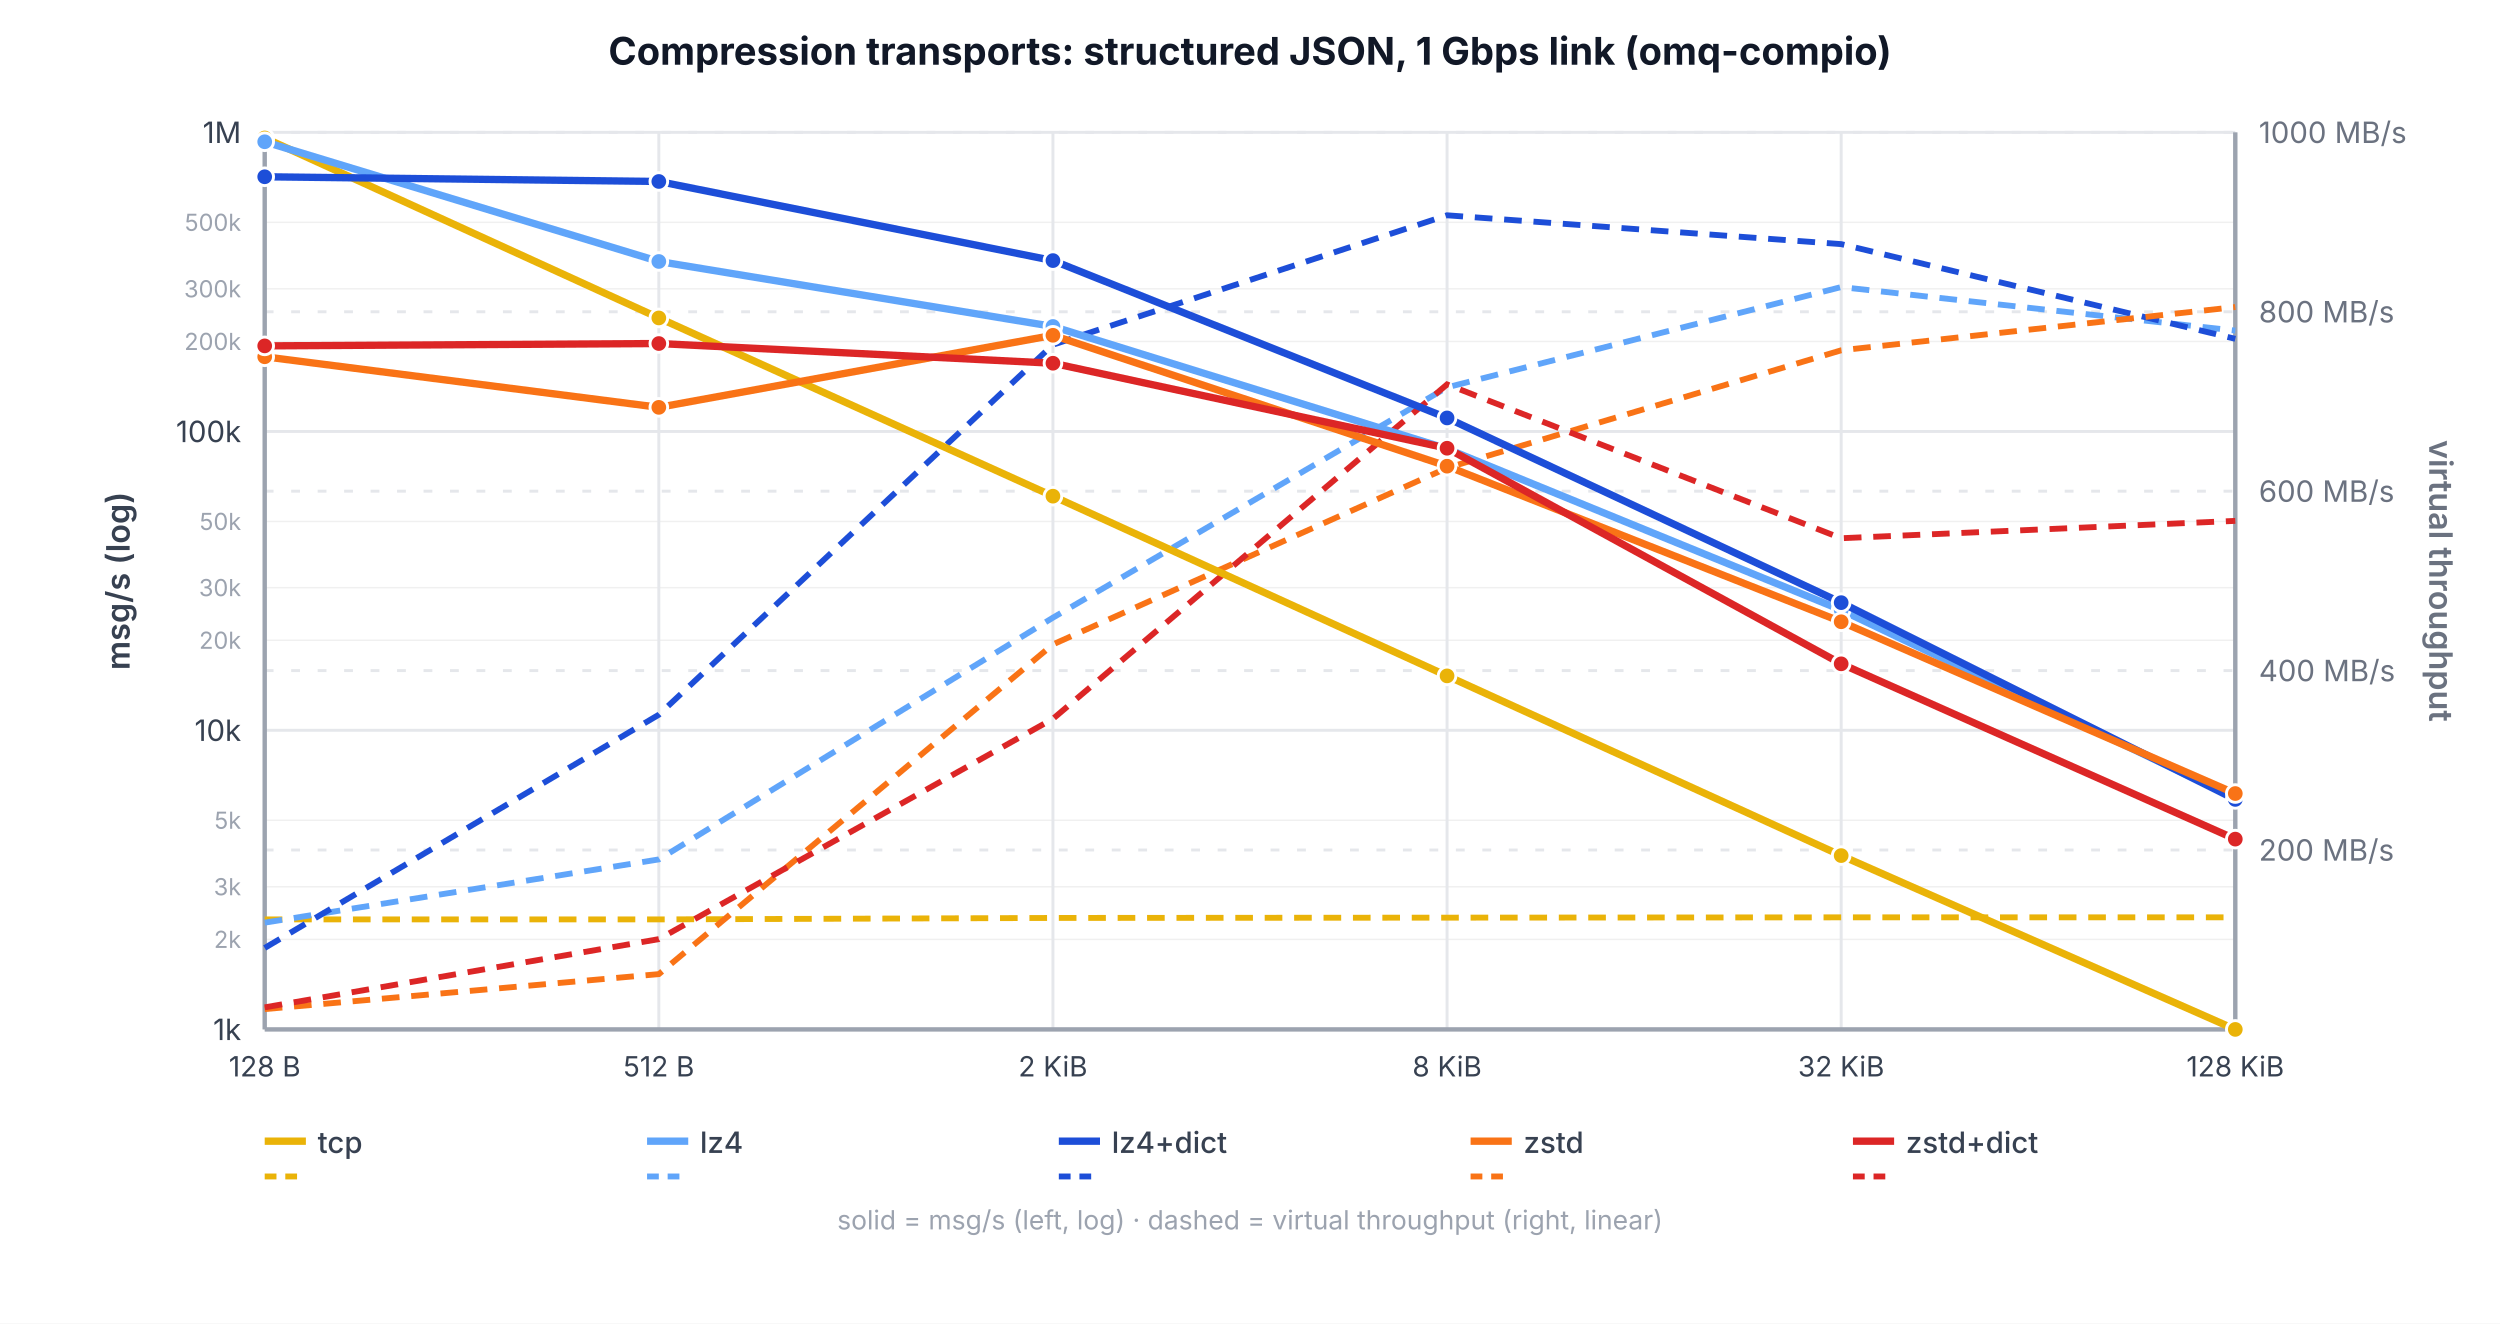
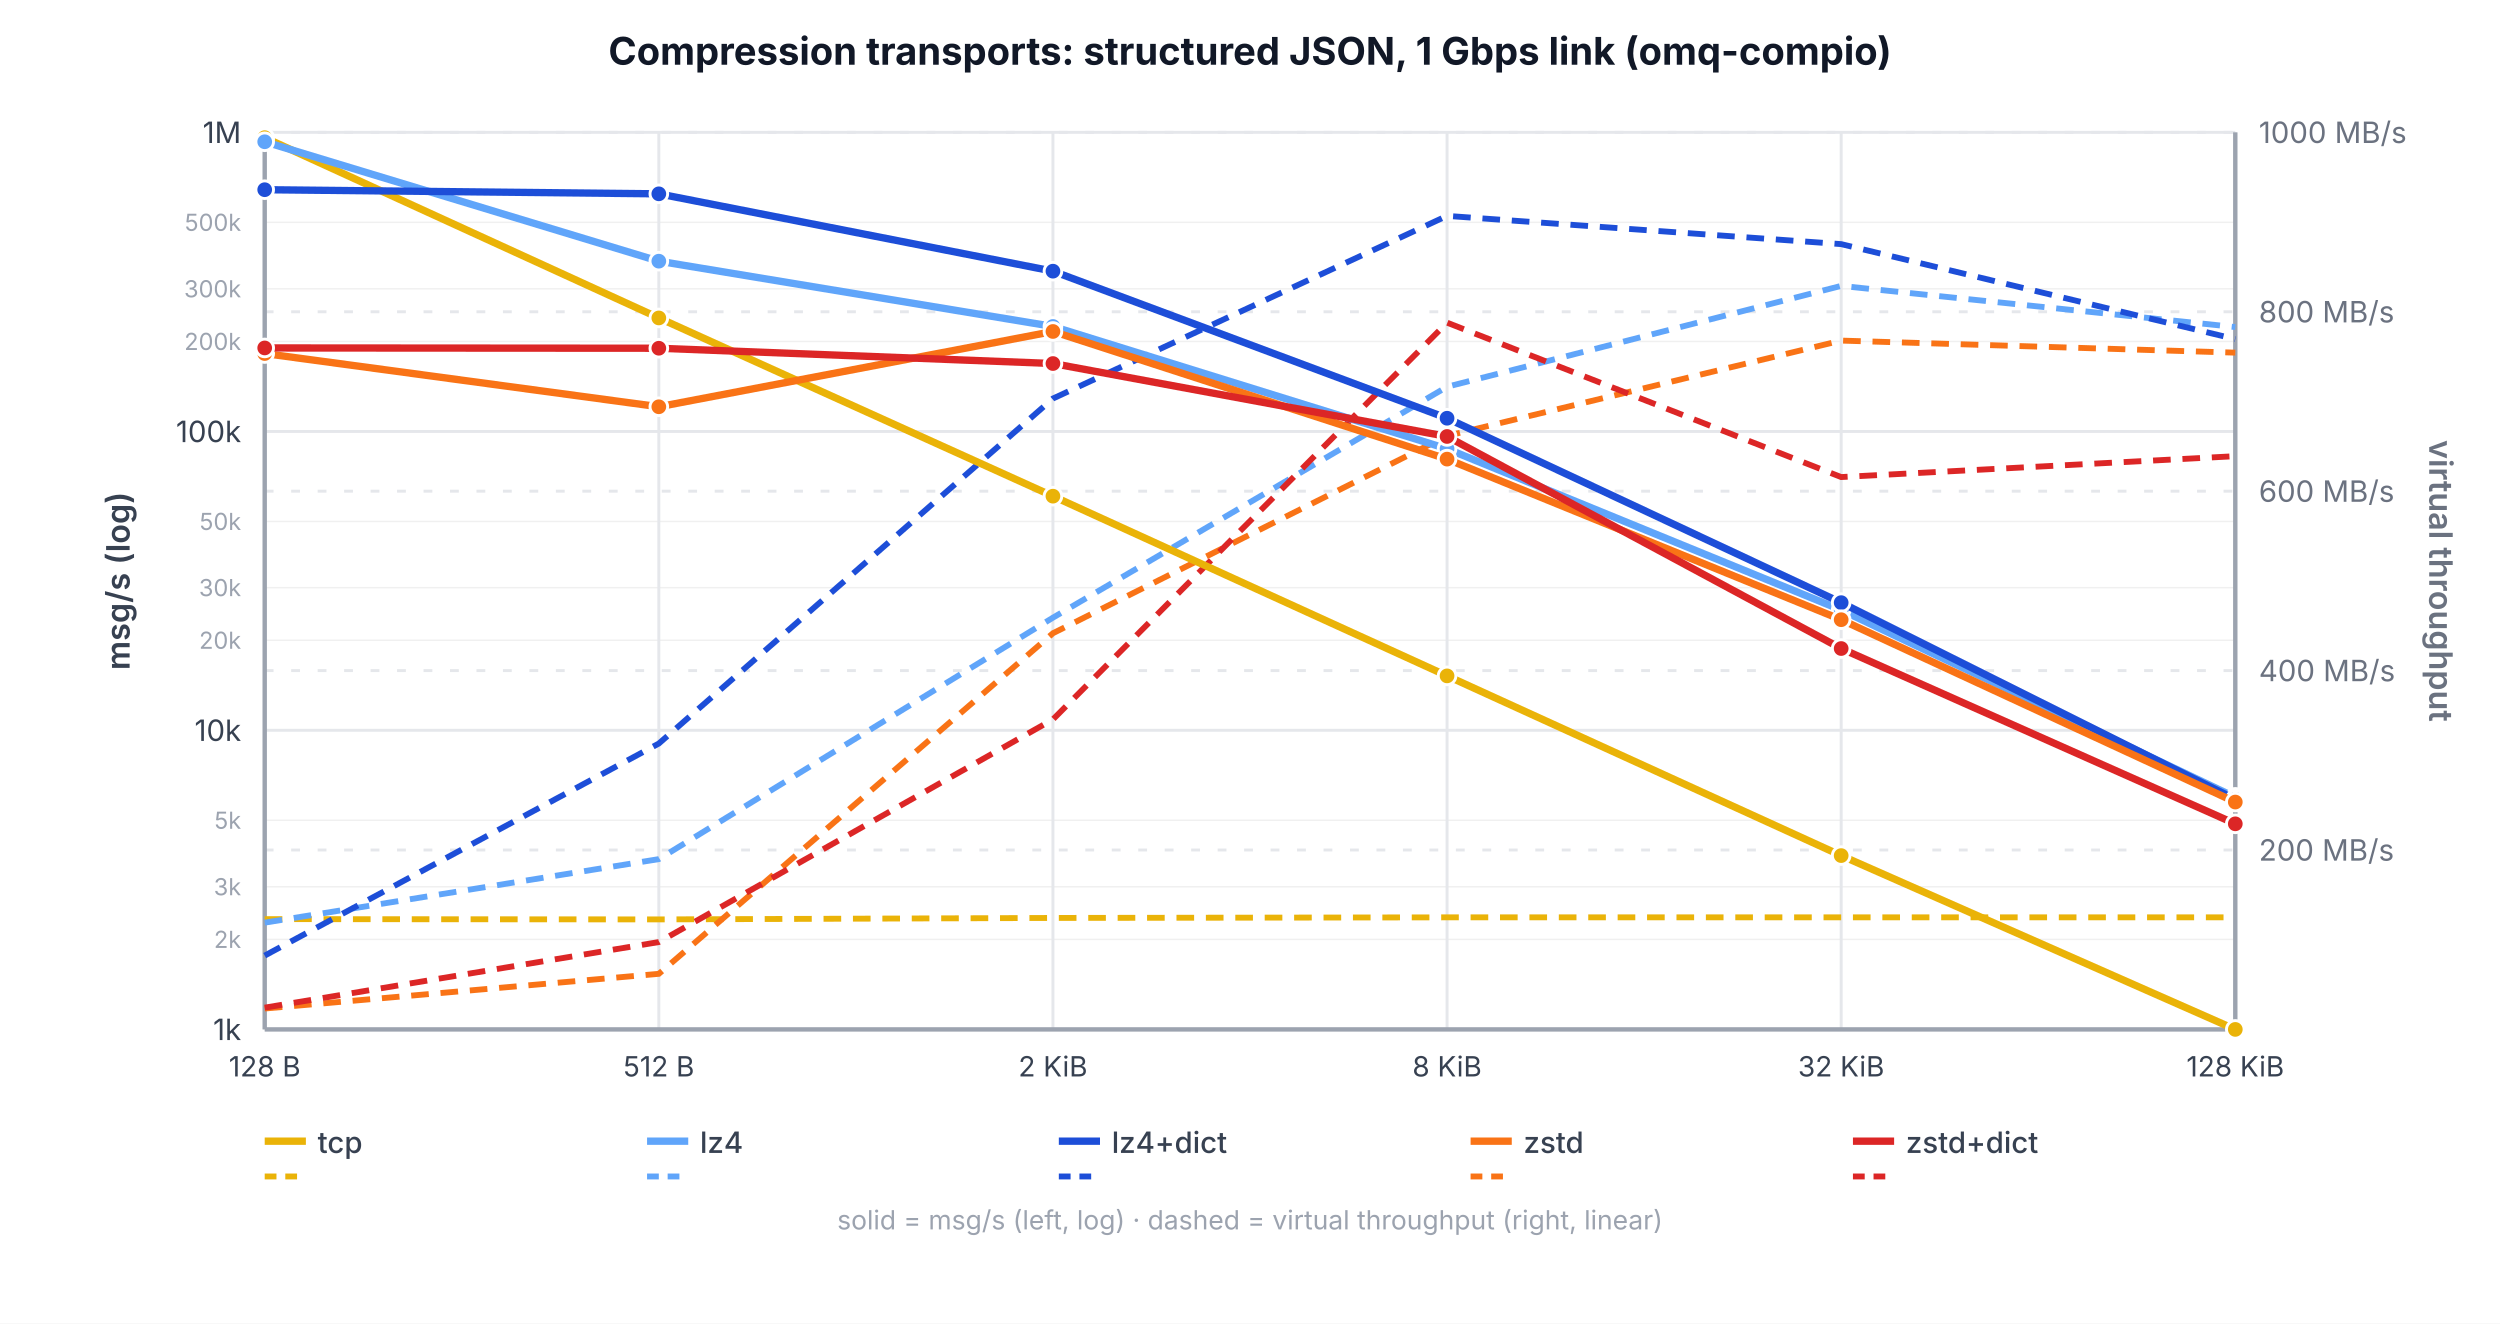
<svg xmlns="http://www.w3.org/2000/svg" viewBox="0 0 850 450" font-family="system-ui, -apple-system, sans-serif">
  <rect width="850" height="450" fill="white" />
  <line x1="90" y1="350.0" x2="760" y2="350.0" stroke="#e5e7eb" stroke-width="1" />
  <text x="82" y="350.0" text-anchor="end" dominant-baseline="middle" fill="#374151" font-size="10">1k</text>
  <line x1="90" y1="248.3" x2="760" y2="248.3" stroke="#e5e7eb" stroke-width="1" />
  <text x="82" y="248.3" text-anchor="end" dominant-baseline="middle" fill="#374151" font-size="10">10k</text>
  <line x1="90" y1="146.7" x2="760" y2="146.7" stroke="#e5e7eb" stroke-width="1" />
  <text x="82" y="146.7" text-anchor="end" dominant-baseline="middle" fill="#374151" font-size="10">100k</text>
  <line x1="90" y1="45.0" x2="760" y2="45.0" stroke="#e5e7eb" stroke-width="1" />
  <text x="82" y="45.0" text-anchor="end" dominant-baseline="middle" fill="#374151" font-size="10">1M</text>
  <line x1="90" y1="319.4" x2="760" y2="319.4" stroke="#f0f0f0" stroke-width="0.5" />
  <text x="82" y="319.4" text-anchor="end" dominant-baseline="middle" fill="#9ca3af" font-size="8">2k</text>
  <line x1="90" y1="301.5" x2="760" y2="301.5" stroke="#f0f0f0" stroke-width="0.5" />
  <text x="82" y="301.5" text-anchor="end" dominant-baseline="middle" fill="#9ca3af" font-size="8">3k</text>
  <line x1="90" y1="278.9" x2="760" y2="278.9" stroke="#f0f0f0" stroke-width="0.5" />
  <text x="82" y="278.9" text-anchor="end" dominant-baseline="middle" fill="#9ca3af" font-size="8">5k</text>
  <line x1="90" y1="217.7" x2="760" y2="217.7" stroke="#f0f0f0" stroke-width="0.5" />
  <text x="82" y="217.7" text-anchor="end" dominant-baseline="middle" fill="#9ca3af" font-size="8">20k</text>
  <line x1="90" y1="199.8" x2="760" y2="199.8" stroke="#f0f0f0" stroke-width="0.5" />
  <text x="82" y="199.8" text-anchor="end" dominant-baseline="middle" fill="#9ca3af" font-size="8">30k</text>
  <line x1="90" y1="177.3" x2="760" y2="177.3" stroke="#f0f0f0" stroke-width="0.5" />
  <text x="82" y="177.3" text-anchor="end" dominant-baseline="middle" fill="#9ca3af" font-size="8">50k</text>
  <line x1="90" y1="116.1" x2="760" y2="116.1" stroke="#f0f0f0" stroke-width="0.5" />
  <text x="82" y="116.1" text-anchor="end" dominant-baseline="middle" fill="#9ca3af" font-size="8">200k</text>
  <line x1="90" y1="98.2" x2="760" y2="98.2" stroke="#f0f0f0" stroke-width="0.5" />
  <text x="82" y="98.2" text-anchor="end" dominant-baseline="middle" fill="#9ca3af" font-size="8">300k</text>
  <line x1="90" y1="75.6" x2="760" y2="75.6" stroke="#f0f0f0" stroke-width="0.5" />
  <text x="82" y="75.6" text-anchor="end" dominant-baseline="middle" fill="#9ca3af" font-size="8">500k</text>
  <line x1="90" y1="289.0" x2="760" y2="289.0" stroke="#e5e7eb" stroke-width="1" stroke-dasharray="3,6" />
  <text x="768" y="289.0" text-anchor="start" dominant-baseline="middle" fill="#6b7280" font-size="10">200 MB/s</text>
  <line x1="90" y1="228.0" x2="760" y2="228.0" stroke="#e5e7eb" stroke-width="1" stroke-dasharray="3,6" />
  <text x="768" y="228.0" text-anchor="start" dominant-baseline="middle" fill="#6b7280" font-size="10">400 MB/s</text>
  <line x1="90" y1="167.0" x2="760" y2="167.0" stroke="#e5e7eb" stroke-width="1" stroke-dasharray="3,6" />
  <text x="768" y="167.0" text-anchor="start" dominant-baseline="middle" fill="#6b7280" font-size="10">600 MB/s</text>
  <line x1="90" y1="106.0" x2="760" y2="106.0" stroke="#e5e7eb" stroke-width="1" stroke-dasharray="3,6" />
  <text x="768" y="106.0" text-anchor="start" dominant-baseline="middle" fill="#6b7280" font-size="10">800 MB/s</text>
  <line x1="90" y1="45.0" x2="760" y2="45.0" stroke="#e5e7eb" stroke-width="1" stroke-dasharray="3,6" />
  <text x="768" y="45.0" text-anchor="start" dominant-baseline="middle" fill="#6b7280" font-size="10">1000 MB/s</text>
  <line x1="90.0" y1="45" x2="90.0" y2="350" stroke="#e5e7eb" stroke-width="1" />
  <line x1="224.0" y1="45" x2="224.0" y2="350" stroke="#e5e7eb" stroke-width="1" />
  <line x1="358.0" y1="45" x2="358.0" y2="350" stroke="#e5e7eb" stroke-width="1" />
  <line x1="492.0" y1="45" x2="492.0" y2="350" stroke="#e5e7eb" stroke-width="1" />
  <line x1="626.0" y1="45" x2="626.0" y2="350" stroke="#e5e7eb" stroke-width="1" />
  <line x1="760.0" y1="45" x2="760.0" y2="350" stroke="#e5e7eb" stroke-width="1" />
  <line x1="90" y1="45" x2="90" y2="350" stroke="#9ca3af" stroke-width="1.5" />
  <line x1="760" y1="45" x2="760" y2="350" stroke="#9ca3af" stroke-width="1.5" />
  <line x1="90" y1="350" x2="760" y2="350" stroke="#9ca3af" stroke-width="1.5" />
  <text x="90.0" y="366" text-anchor="middle" fill="#374151" font-size="9.5">128 B</text>
  <text x="224.0" y="366" text-anchor="middle" fill="#374151" font-size="9.5">512 B</text>
  <text x="358.0" y="366" text-anchor="middle" fill="#374151" font-size="9.5">2 KiB</text>
  <text x="492.0" y="366" text-anchor="middle" fill="#374151" font-size="9.5">8 KiB</text>
  <text x="626.0" y="366" text-anchor="middle" fill="#374151" font-size="9.5">32 KiB</text>
  <text x="760.0" y="366" text-anchor="middle" fill="#374151" font-size="9.5">128 KiB</text>
  <text x="40" y="197.5" text-anchor="middle" dominant-baseline="middle" fill="#374151" font-size="11" font-weight="600" transform="rotate(-90,40,197.5)">msg/s (log)</text>
  <text x="830" y="197.5" text-anchor="middle" dominant-baseline="middle" fill="#6b7280" font-size="11" font-weight="600" transform="rotate(90,830,197.5)">virtual throughput</text>
  <text x="425.0" y="22" text-anchor="middle" fill="#111827" font-size="13" font-weight="700">Compression transports: structured JSON, 1 Gbps link (omq-compio)</text>
-   <polyline points="90.0,312.6 224.0,312.6 358.0,312.1 492.0,312.0 626.0,311.9 760.0,311.9" fill="none" stroke="#eab308" stroke-width="2" stroke-dasharray="6,4" />
-   <polyline points="90.0,313.7 224.0,292.2 358.0,210.0 492.0,131.7 626.0,97.6 760.0,112.4" fill="none" stroke="#60a5fa" stroke-width="2" stroke-dasharray="6,4" />
-   <polyline points="90.0,322.3 224.0,243.0 358.0,117.2 492.0,73.2 626.0,83.0 760.0,115.2" fill="none" stroke="#1d4ed8" stroke-width="2" stroke-dasharray="6,4" />
-   <polyline points="90.0,343.1 224.0,331.2 358.0,219.1 492.0,159.1 626.0,119.1 760.0,104.4" fill="none" stroke="#f97316" stroke-width="2" stroke-dasharray="6,4" />
-   <polyline points="90.0,342.5 224.0,319.3 358.0,244.4 492.0,130.7 626.0,183.0 760.0,177.1" fill="none" stroke="#dc2626" stroke-width="2" stroke-dasharray="6,4" />
-   <polyline points="90.0,46.9 224.0,108.1 358.0,168.7 492.0,229.8 626.0,290.9 760.0,350.0" fill="none" stroke="#eab308" stroke-width="2.5" stroke-linecap="round" stroke-linejoin="round" />
-   <circle cx="90.0" cy="46.9" r="3" fill="#eab308" stroke="white" stroke-width="1" />
+   <polyline points="90.0,312.5 224.0,312.6 358.0,312.1 492.0,311.9 626.0,311.9 760.0,311.9" fill="none" stroke="#eab308" stroke-width="2" stroke-dasharray="6,4" />
+   <polyline points="90.0,313.7 224.0,292.1 358.0,210.0 492.0,131.5 626.0,97.2 760.0,111.2" fill="none" stroke="#60a5fa" stroke-width="2" stroke-dasharray="6,4" />
+   <polyline points="90.0,324.9 224.0,252.8 358.0,135.5 492.0,73.4 626.0,83.0 760.0,115.3" fill="none" stroke="#1d4ed8" stroke-width="2" stroke-dasharray="6,4" />
+   <polyline points="90.0,342.9 224.0,331.1 358.0,215.3 492.0,148.2 626.0,115.8 760.0,119.9" fill="none" stroke="#f97316" stroke-width="2" stroke-dasharray="6,4" />
+   <polyline points="90.0,342.6 224.0,320.3 358.0,244.6 492.0,109.7 626.0,162.2 760.0,155.1" fill="none" stroke="#dc2626" stroke-width="2" stroke-dasharray="6,4" />
+   <polyline points="90.0,46.8 224.0,108.1 358.0,168.7 492.0,229.8 626.0,290.9 760.0,350.0" fill="none" stroke="#eab308" stroke-width="2.5" stroke-linecap="round" stroke-linejoin="round" />
+   <circle cx="90.0" cy="46.8" r="3" fill="#eab308" stroke="white" stroke-width="1" />
  <circle cx="224.0" cy="108.1" r="3" fill="#eab308" stroke="white" stroke-width="1" />
  <circle cx="358.0" cy="168.7" r="3" fill="#eab308" stroke="white" stroke-width="1" />
  <circle cx="492.0" cy="229.8" r="3" fill="#eab308" stroke="white" stroke-width="1" />
  <circle cx="626.0" cy="290.9" r="3" fill="#eab308" stroke="white" stroke-width="1" />
  <circle cx="760.0" cy="350.0" r="3" fill="#eab308" stroke="white" stroke-width="1" />
-   <polyline points="90.0,48.2 224.0,88.9 358.0,111.0 492.0,152.6 626.0,207.4 760.0,271.3" fill="none" stroke="#60a5fa" stroke-width="2.5" stroke-linecap="round" stroke-linejoin="round" />
+   <polyline points="90.0,48.2 224.0,88.8 358.0,111.0 492.0,152.6 626.0,207.4 760.0,271.1" fill="none" stroke="#60a5fa" stroke-width="2.5" stroke-linecap="round" stroke-linejoin="round" />
  <circle cx="90.0" cy="48.2" r="3" fill="#60a5fa" stroke="white" stroke-width="1" />
-   <circle cx="224.0" cy="88.9" r="3" fill="#60a5fa" stroke="white" stroke-width="1" />
+   <circle cx="224.0" cy="88.8" r="3" fill="#60a5fa" stroke="white" stroke-width="1" />
  <circle cx="358.0" cy="111.0" r="3" fill="#60a5fa" stroke="white" stroke-width="1" />
  <circle cx="492.0" cy="152.6" r="3" fill="#60a5fa" stroke="white" stroke-width="1" />
  <circle cx="626.0" cy="207.4" r="3" fill="#60a5fa" stroke="white" stroke-width="1" />
-   <circle cx="760.0" cy="271.3" r="3" fill="#60a5fa" stroke="white" stroke-width="1" />
-   <polyline points="90.0,60.1 224.0,61.7 358.0,88.6 492.0,142.1 626.0,204.9 760.0,271.8" fill="none" stroke="#1d4ed8" stroke-width="2.5" stroke-linecap="round" stroke-linejoin="round" />
-   <circle cx="90.0" cy="60.1" r="3" fill="#1d4ed8" stroke="white" stroke-width="1" />
-   <circle cx="224.0" cy="61.7" r="3" fill="#1d4ed8" stroke="white" stroke-width="1" />
-   <circle cx="358.0" cy="88.6" r="3" fill="#1d4ed8" stroke="white" stroke-width="1" />
-   <circle cx="492.0" cy="142.1" r="3" fill="#1d4ed8" stroke="white" stroke-width="1" />
+   <circle cx="760.0" cy="271.1" r="3" fill="#60a5fa" stroke="white" stroke-width="1" />
+   <polyline points="90.0,64.5 224.0,65.9 358.0,92.2 492.0,142.2 626.0,204.9 760.0,271.8" fill="none" stroke="#1d4ed8" stroke-width="2.5" stroke-linecap="round" stroke-linejoin="round" />
+   <circle cx="90.0" cy="64.5" r="3" fill="#1d4ed8" stroke="white" stroke-width="1" />
+   <circle cx="224.0" cy="65.9" r="3" fill="#1d4ed8" stroke="white" stroke-width="1" />
+   <circle cx="358.0" cy="92.2" r="3" fill="#1d4ed8" stroke="white" stroke-width="1" />
+   <circle cx="492.0" cy="142.2" r="3" fill="#1d4ed8" stroke="white" stroke-width="1" />
  <circle cx="626.0" cy="204.9" r="3" fill="#1d4ed8" stroke="white" stroke-width="1" />
  <circle cx="760.0" cy="271.8" r="3" fill="#1d4ed8" stroke="white" stroke-width="1" />
-   <polyline points="90.0,121.3 224.0,138.5 358.0,114.0 492.0,158.5 626.0,211.4 760.0,269.8" fill="none" stroke="#f97316" stroke-width="2.5" stroke-linecap="round" stroke-linejoin="round" />
-   <circle cx="90.0" cy="121.3" r="3" fill="#f97316" stroke="white" stroke-width="1" />
-   <circle cx="224.0" cy="138.5" r="3" fill="#f97316" stroke="white" stroke-width="1" />
-   <circle cx="358.0" cy="114.0" r="3" fill="#f97316" stroke="white" stroke-width="1" />
-   <circle cx="492.0" cy="158.5" r="3" fill="#f97316" stroke="white" stroke-width="1" />
-   <circle cx="626.0" cy="211.4" r="3" fill="#f97316" stroke="white" stroke-width="1" />
-   <circle cx="760.0" cy="269.8" r="3" fill="#f97316" stroke="white" stroke-width="1" />
-   <polyline points="90.0,117.6 224.0,116.8 358.0,123.5 492.0,152.4 626.0,225.7 760.0,285.3" fill="none" stroke="#dc2626" stroke-width="2.5" stroke-linecap="round" stroke-linejoin="round" />
-   <circle cx="90.0" cy="117.6" r="3" fill="#dc2626" stroke="white" stroke-width="1" />
-   <circle cx="224.0" cy="116.8" r="3" fill="#dc2626" stroke="white" stroke-width="1" />
-   <circle cx="358.0" cy="123.5" r="3" fill="#dc2626" stroke="white" stroke-width="1" />
-   <circle cx="492.0" cy="152.4" r="3" fill="#dc2626" stroke="white" stroke-width="1" />
-   <circle cx="626.0" cy="225.7" r="3" fill="#dc2626" stroke="white" stroke-width="1" />
-   <circle cx="760.0" cy="285.3" r="3" fill="#dc2626" stroke="white" stroke-width="1" />
+   <polyline points="90.0,120.2 224.0,138.3 358.0,112.7 492.0,156.1 626.0,210.7 760.0,272.7" fill="none" stroke="#f97316" stroke-width="2.5" stroke-linecap="round" stroke-linejoin="round" />
+   <circle cx="90.0" cy="120.2" r="3" fill="#f97316" stroke="white" stroke-width="1" />
+   <circle cx="224.0" cy="138.3" r="3" fill="#f97316" stroke="white" stroke-width="1" />
+   <circle cx="358.0" cy="112.7" r="3" fill="#f97316" stroke="white" stroke-width="1" />
+   <circle cx="492.0" cy="156.1" r="3" fill="#f97316" stroke="white" stroke-width="1" />
+   <circle cx="626.0" cy="210.7" r="3" fill="#f97316" stroke="white" stroke-width="1" />
+   <circle cx="760.0" cy="272.7" r="3" fill="#f97316" stroke="white" stroke-width="1" />
+   <polyline points="90.0,118.3 224.0,118.4 358.0,123.6 492.0,148.4 626.0,220.5 760.0,280.1" fill="none" stroke="#dc2626" stroke-width="2.5" stroke-linecap="round" stroke-linejoin="round" />
+   <circle cx="90.0" cy="118.3" r="3" fill="#dc2626" stroke="white" stroke-width="1" />
+   <circle cx="224.0" cy="118.4" r="3" fill="#dc2626" stroke="white" stroke-width="1" />
+   <circle cx="358.0" cy="123.6" r="3" fill="#dc2626" stroke="white" stroke-width="1" />
+   <circle cx="492.0" cy="148.4" r="3" fill="#dc2626" stroke="white" stroke-width="1" />
+   <circle cx="626.0" cy="220.5" r="3" fill="#dc2626" stroke="white" stroke-width="1" />
+   <circle cx="760.0" cy="280.1" r="3" fill="#dc2626" stroke="white" stroke-width="1" />
  <line x1="90" y1="388" x2="104" y2="388" stroke="#eab308" stroke-width="2.5" />
  <line x1="90" y1="400" x2="104" y2="400" stroke="#eab308" stroke-width="2" stroke-dasharray="4,3" />
  <text x="108" y="392" fill="#374151" font-size="10" font-weight="500">tcp</text>
  <line x1="220" y1="388" x2="234" y2="388" stroke="#60a5fa" stroke-width="2.5" />
  <line x1="220" y1="400" x2="234" y2="400" stroke="#60a5fa" stroke-width="2" stroke-dasharray="4,3" />
  <text x="238" y="392" fill="#374151" font-size="10" font-weight="500">lz4</text>
  <line x1="360" y1="388" x2="374" y2="388" stroke="#1d4ed8" stroke-width="2.5" />
  <line x1="360" y1="400" x2="374" y2="400" stroke="#1d4ed8" stroke-width="2" stroke-dasharray="4,3" />
  <text x="378" y="392" fill="#374151" font-size="10" font-weight="500">lz4+dict</text>
  <line x1="500" y1="388" x2="514" y2="388" stroke="#f97316" stroke-width="2.5" />
  <line x1="500" y1="400" x2="514" y2="400" stroke="#f97316" stroke-width="2" stroke-dasharray="4,3" />
  <text x="518" y="392" fill="#374151" font-size="10" font-weight="500">zstd</text>
  <line x1="630" y1="388" x2="644" y2="388" stroke="#dc2626" stroke-width="2.5" />
  <line x1="630" y1="400" x2="644" y2="400" stroke="#dc2626" stroke-width="2" stroke-dasharray="4,3" />
  <text x="648" y="392" fill="#374151" font-size="10" font-weight="500">zstd+dict</text>
  <text x="425.0" y="418" text-anchor="middle" fill="#9ca3af" font-size="9">solid = msg/s (left, log) · dashed = virtual throughput (right, linear)</text>
</svg>
